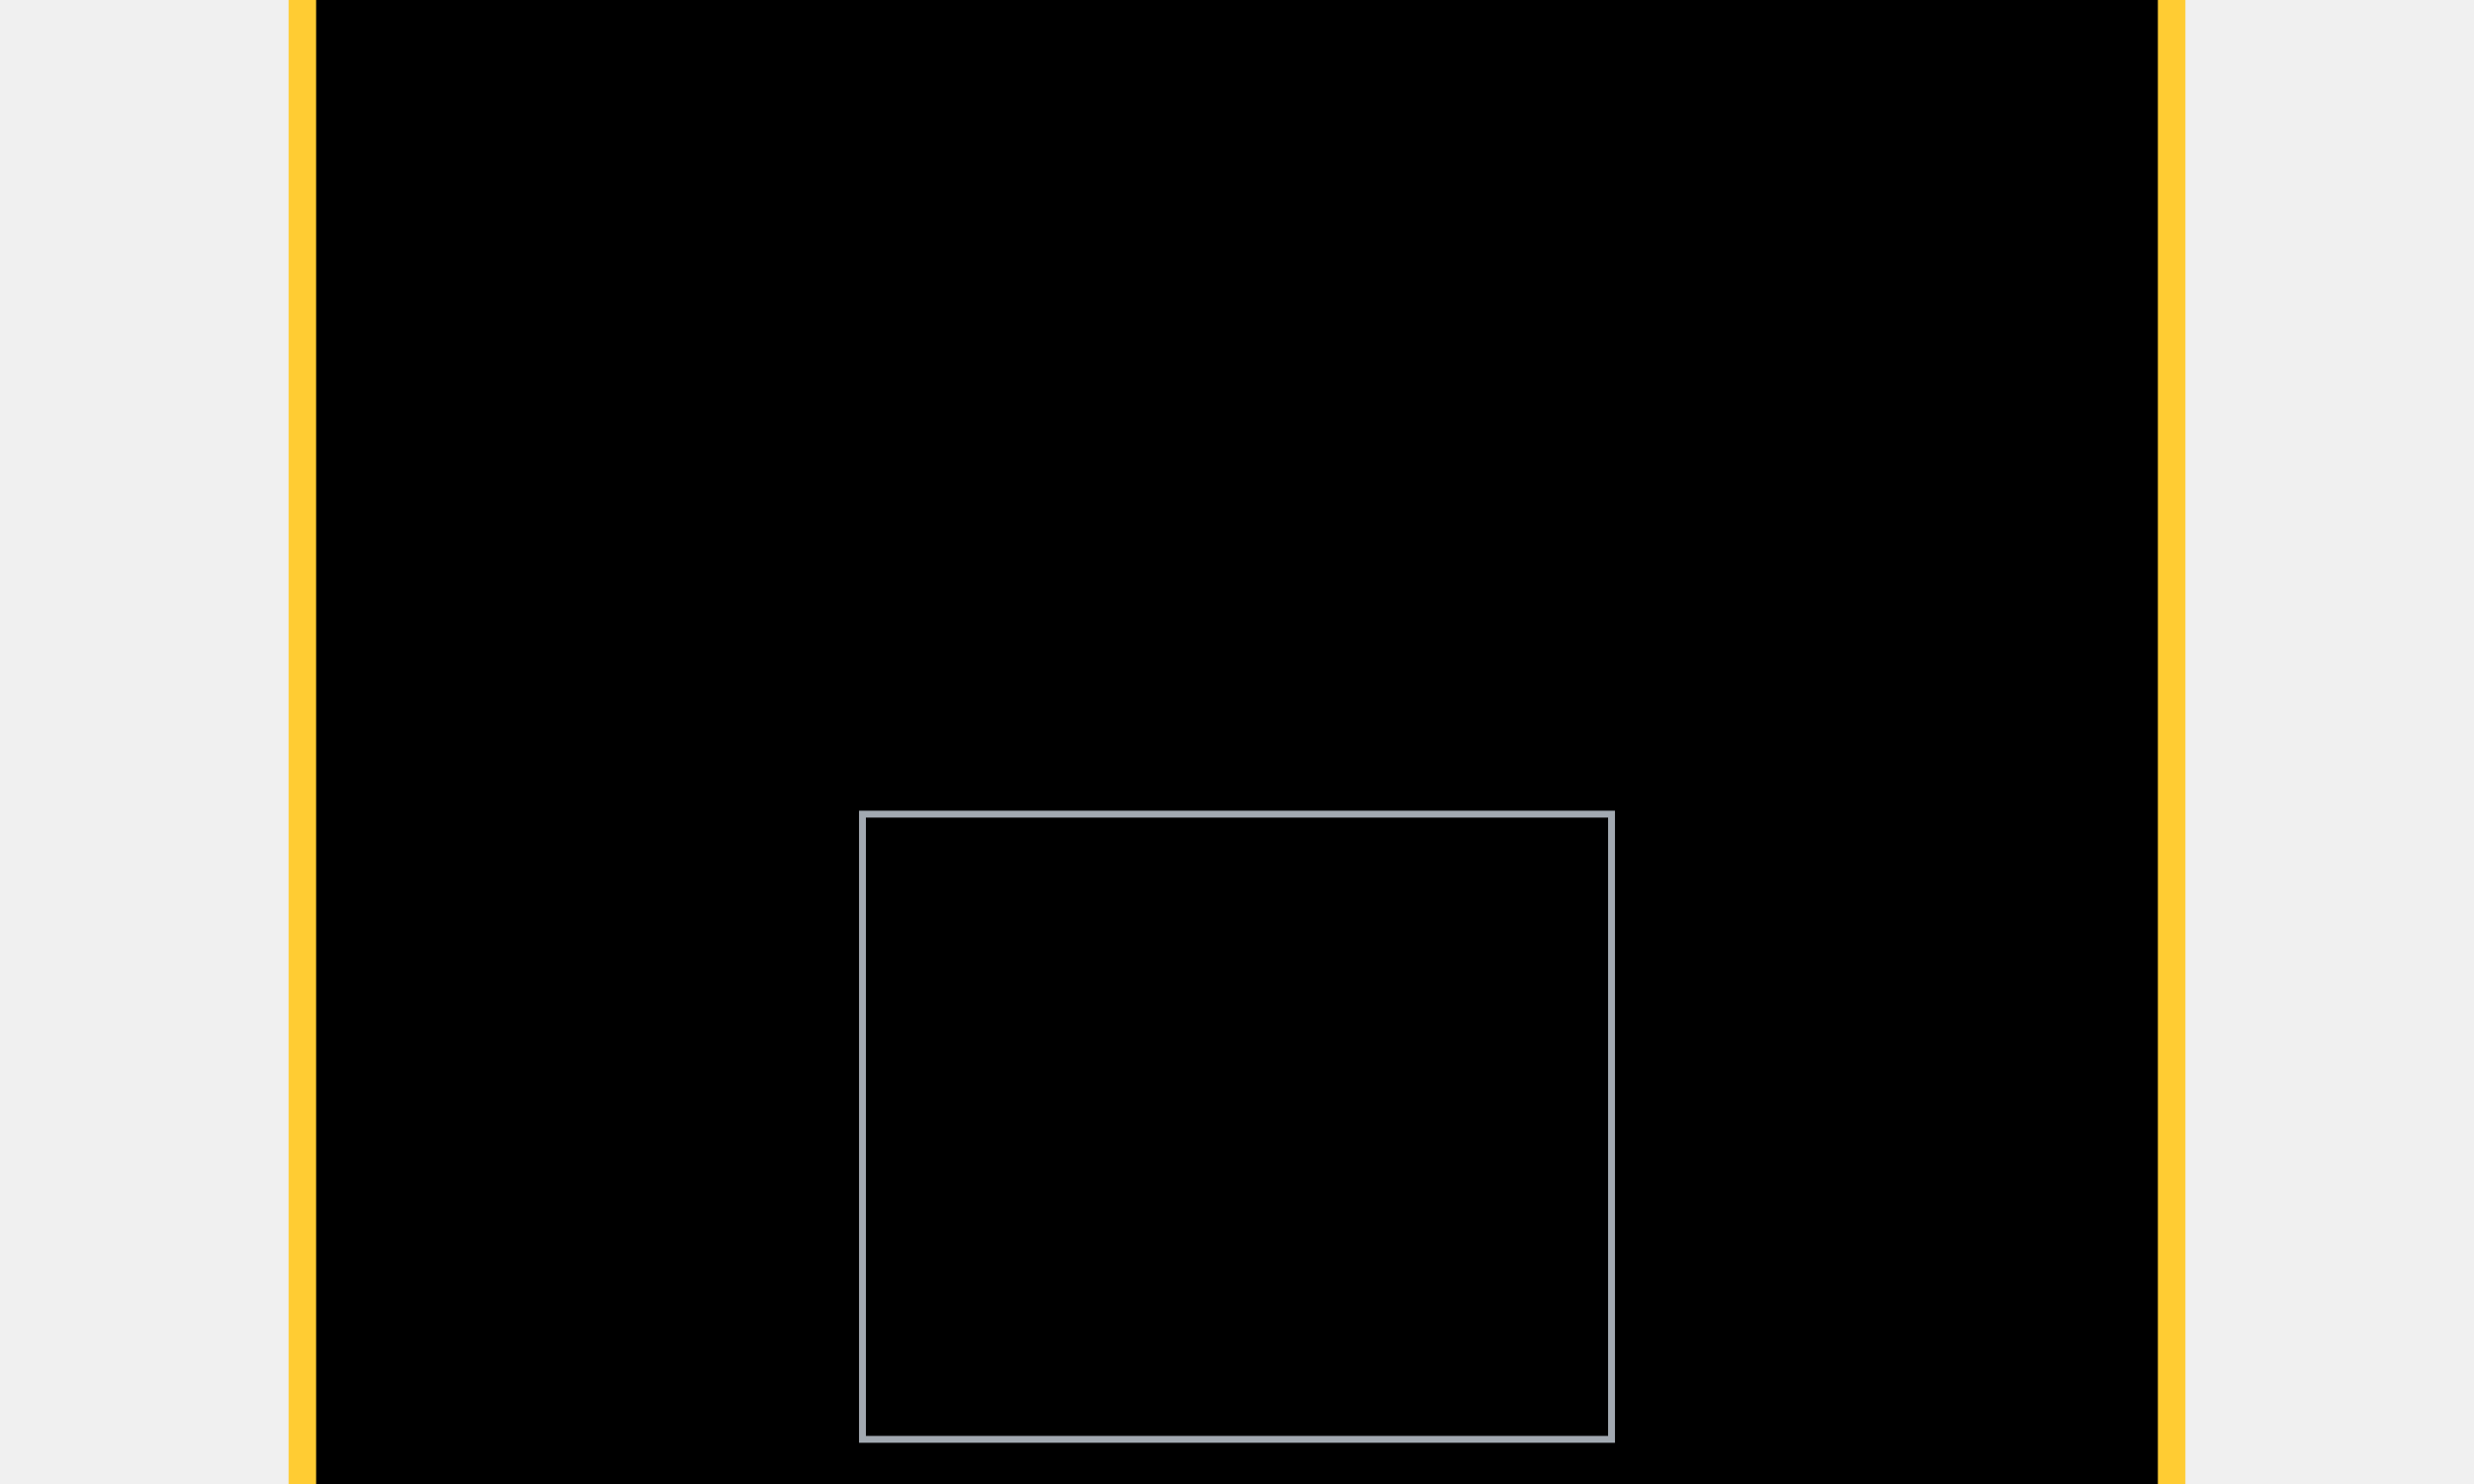
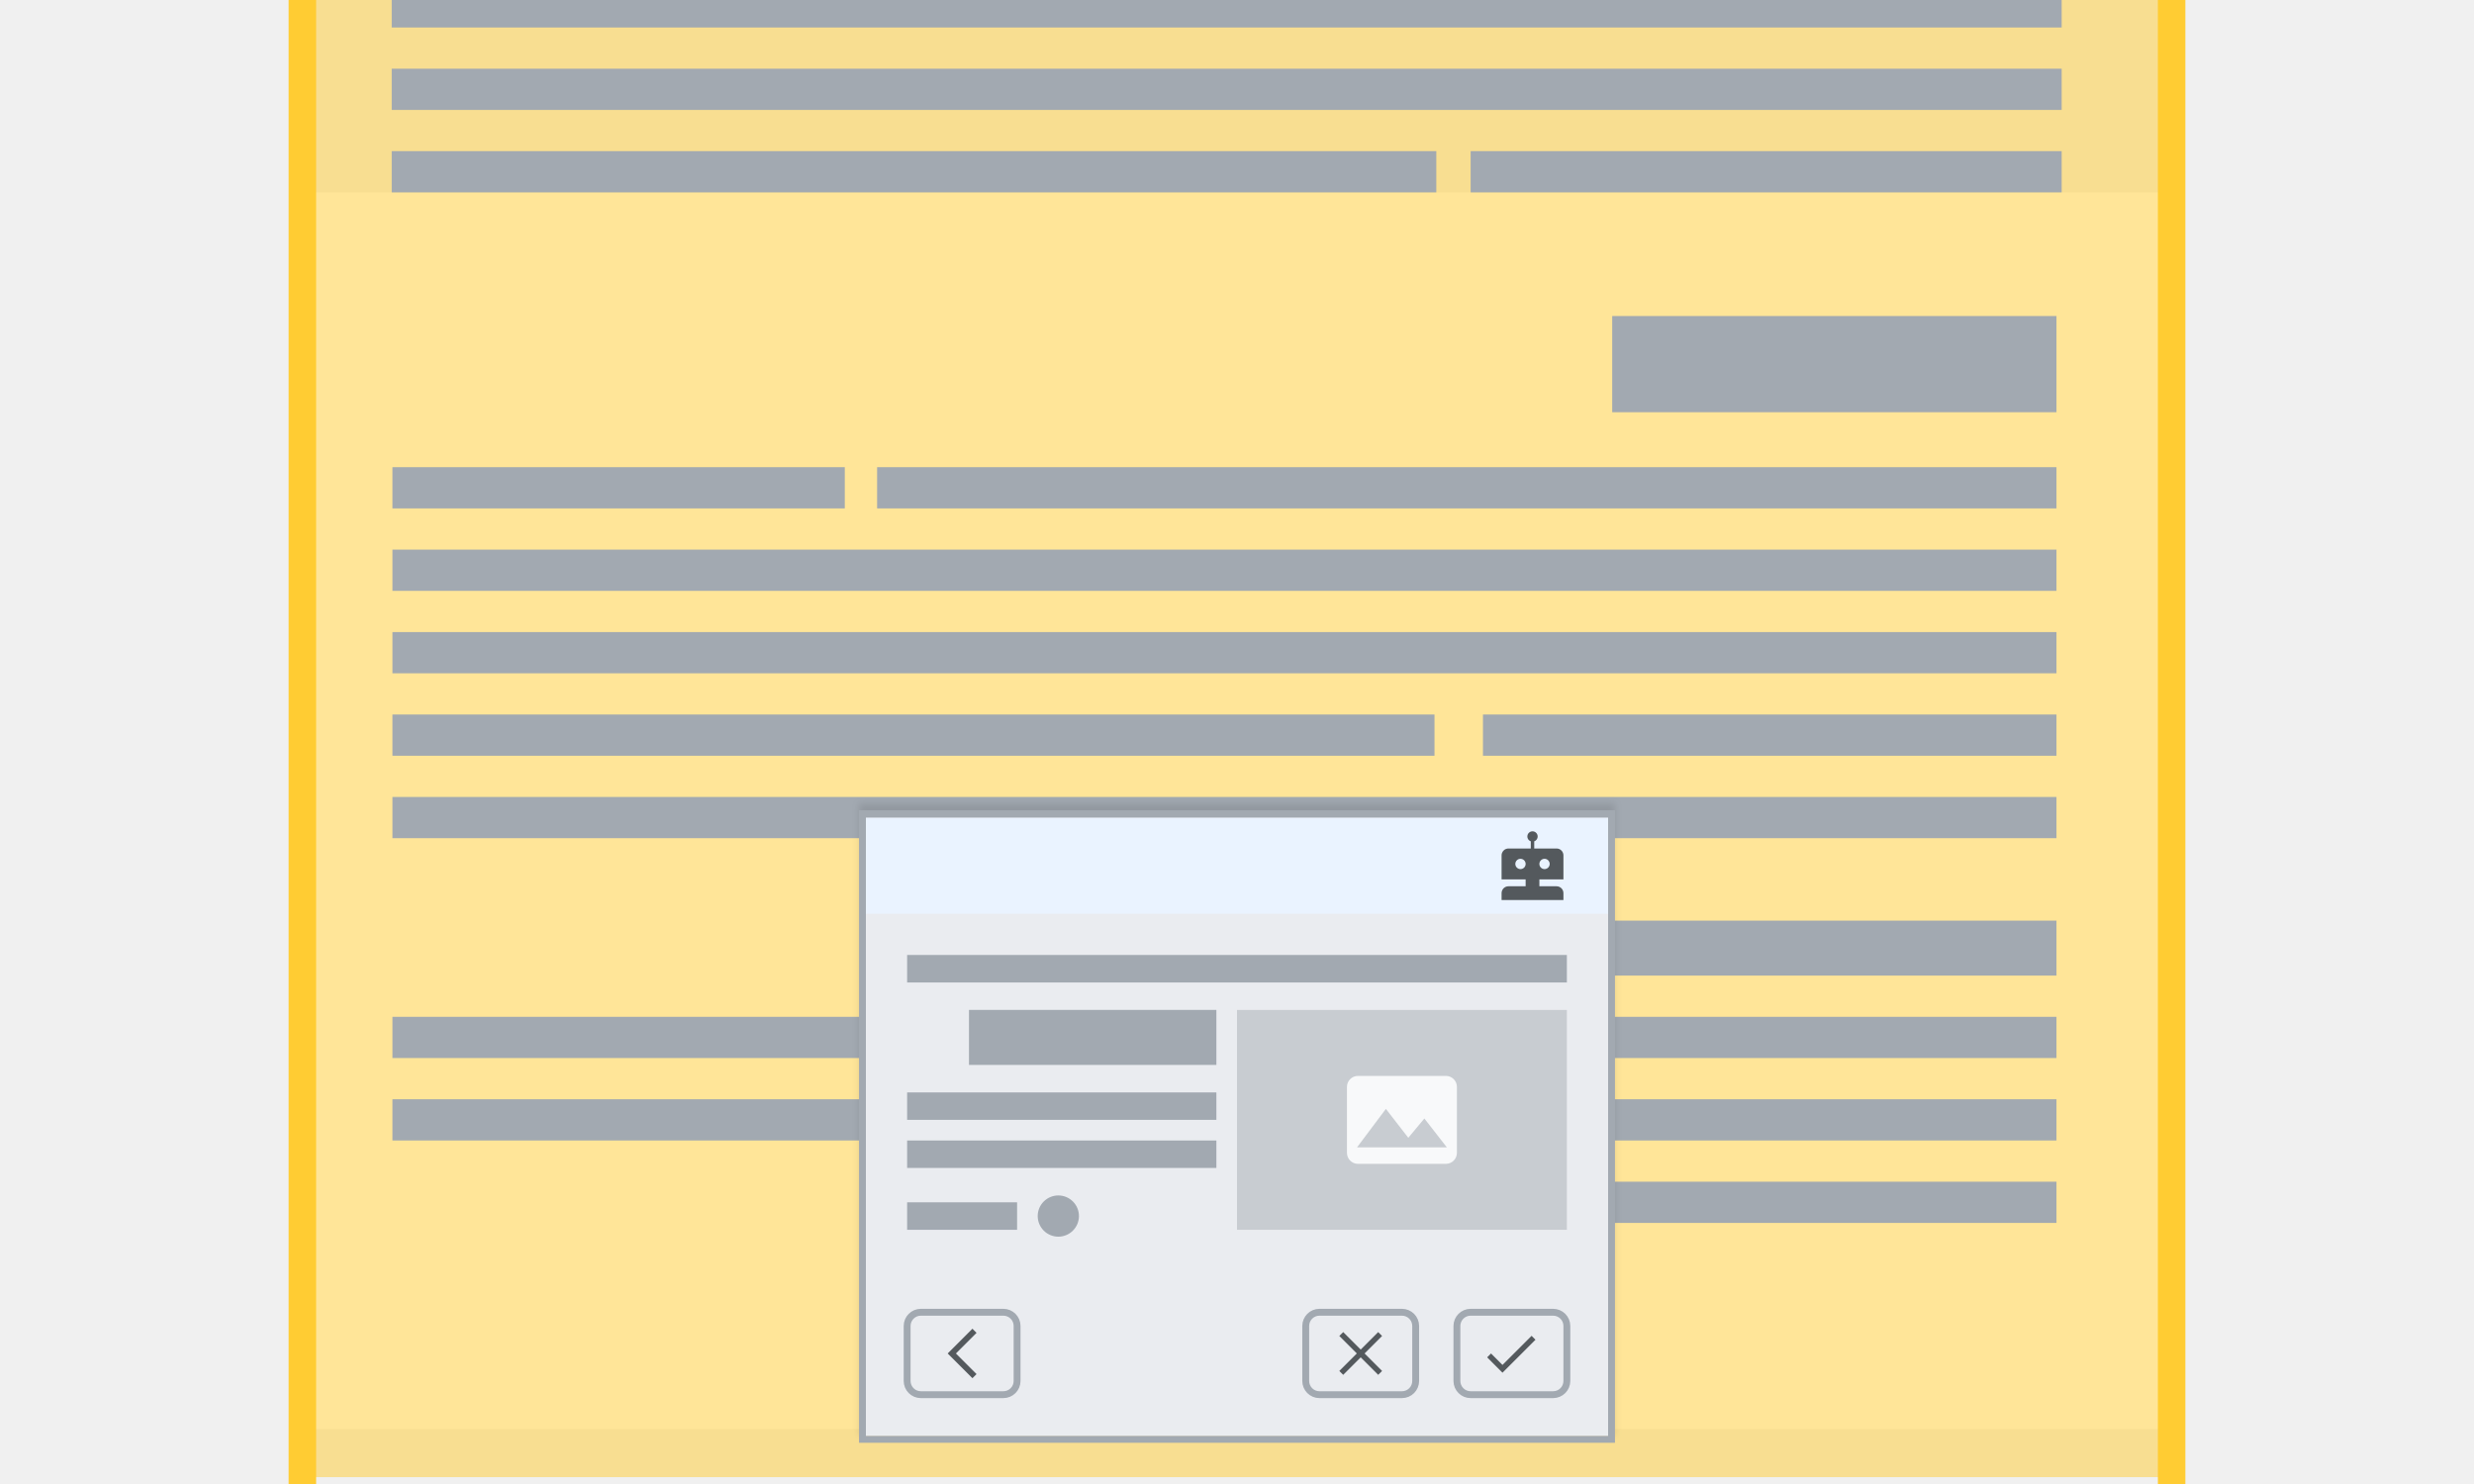
- <svg xmlns="http://www.w3.org/2000/svg" width="360" height="216" viewBox="0 0 360 216">
+ <svg xmlns="http://www.w3.org/2000/svg" width="360" height="216" fill="none" viewBox="0 0 360 216">
  <g clip-path="url(#clip0_548_46077)">
    <mask id="mask0_548_46077" width="360" height="216" x="0" y="0" maskUnits="userSpaceOnUse" style="mask-type:luminance">
      <path fill="#fff" d="M0 0h360v216H0z" />
    </mask>
    <g mask="url(#mask0_548_46077)">
      <mask id="mask1_548_46077" width="360" height="216" x="0" y="0" maskUnits="userSpaceOnUse" style="mask-type:luminance">
        <path fill="#fff" d="M360 0H0v216h360z" />
      </mask>
      <g mask="url(#mask1_548_46077)">
        <path fill="#fff" d="M316 28H44v180h272z" />
        <path fill="#fc3" fill-opacity=".5" d="M316-14H44v229h272z" />
        <path fill="#a2a9b1" d="M57.106 116h242.14v6H57.106zm0 32h242.14v6H57.106zm94.035 12h148.105v6H151.14v-6zm-94.036 0h90.509v6H57.105zm176.316 12h65.825v6h-65.825zm-37.614-38h103.439v8H195.807zm19.983-30h83.456v6H215.79zm-158.685 0h151.632v6H57.105zm.001-12h242.14v6H57.106zm0-12h242.14v6H57.106zm-.001-12h65.825v6H57.105zm70.527 0h171.614v6H127.632zm106.964-22h64.65v14h-64.65zM57 22h152v6H57zm157 0h86v6h-86zM57 10h243v6H57zm0-12h243v6H57z" />
        <path stroke="#fc3" stroke-width="4" d="M316-8H44v229h272z" />
        <g filter="url(#filter0_d_548_46077)">
          <path fill="#fff" d="M126 119h108v90H126z" />
          <path fill="#eaecf0" d="M126 185h108v24H126z" />
          <path fill="#eaecf0" stroke="#a2a9b1" stroke-linecap="square" d="M214 191h12a2 2 0 0 1 2 2v8a2 2 0 0 1-2 2h-12a2 2 0 0 1-2-2v-8a2 2 0 0 1 2-2Z" />
          <path fill="#54595d" fill-rule="evenodd" d="M218.632 198.668 216.964 197l-.564.564 2.232 2.236 4.8-4.8-.564-.568z" clip-rule="evenodd" />
          <path fill="#eaecf0" stroke="#a2a9b1" stroke-linecap="square" d="M134 191h12a2 2 0 0 1 2 2v8a2 2 0 0 1-2 2h-12a2 2 0 0 1-2-2v-8a2 2 0 0 1 2-2Z" />
          <path fill="#54595d" fill-rule="evenodd" d="m141.5 193.4.6.6-3 3 3 3-.6.6-3.6-3.6z" clip-rule="evenodd" />
          <path fill="#eaecf0" stroke="#a2a9b1" stroke-linecap="square" d="M192 191h12a2 2 0 0 1 2 2v8a2 2 0 0 1-2 2h-12a2 2 0 0 1-2-2v-8a2 2 0 0 1 2-2Z" />
          <path fill="#54595d" fill-rule="evenodd" d="m197.435 196.999-2.546-2.545.566-.566 2.546 2.546 2.544-2.545.566.565-2.545 2.545 2.546 2.546-.566.565-2.545-2.545-2.547 2.546-.565-.565z" clip-rule="evenodd" />
          <path fill="#eaecf0" d="M126 119h108v70H126z" />
          <path fill="#a2a9b1" d="M132 159h45v4h-45zm0-20h96v4h-96zm0 27h45v4h-45zm9-19h36v8h-36zm10 30c0-.796.316-1.559.879-2.121a2.996 2.996 0 0 1 4.242 0 2.996 2.996 0 0 1 0 4.242 2.996 2.996 0 0 1-4.242 0A3 3 0 0 1 151 177m-19-2h16v4h-16z" />
          <path fill="#eaf3ff" d="M234 119H126v14h108z" />
          <path fill="#c8ccd1" d="M180 147h48v32h-48z" />
          <path fill="#f8f9fa" fill-rule="evenodd" d="M197.6 156.6h12.8a1.6 1.6 0 0 1 1.6 1.6v9.6a1.6 1.6 0 0 1-1.6 1.6h-12.8a1.6 1.6 0 0 1-1.6-1.6v-9.6a1.6 1.6 0 0 1 1.6-1.6m12.936 10.4-3.272-4.2-2.336 2.808-3.264-4.208-4.2 5.6z" clip-rule="evenodd" />
          <path fill="#54595d" fill-rule="evenodd" d="M223.25 123.5h3.252a.997.997 0 0 1 .998.998V128H224v1h2.502a1 1 0 0 1 .707.293 1 1 0 0 1 .291.707v1h-9v-1c0-.553.447-1 .998-1H222v-1h-3.5v-3.502a1 1 0 0 1 .616-.922c.121-.05.251-.076.382-.076h3.252v-1.043a.75.75 0 1 1 .5 0zm-2 3c.199 0 .39-.079.53-.22a.747.747 0 0 0 0-1.06.747.747 0 0 0-1.06 0 .747.747 0 0 0 0 1.06c.14.141.331.22.53.22m3.5 0c.199 0 .39-.079.53-.22a.747.747 0 0 0 0-1.06.747.747 0 0 0-1.06 0 .747.747 0 0 0 0 1.06c.14.141.331.22.53.22" clip-rule="evenodd" />
          <path stroke="#a2a9b1" stroke-linecap="square" d="M125.5 118.5h109v91h-109z" />
        </g>
      </g>
    </g>
  </g>
  <defs>
    <clipPath id="clip0_548_46077">
      <path fill="#fff" d="M0 0h360v216H0z" />
    </clipPath>
    <filter id="filter0_d_548_46077" width="112" height="94" x="124" y="116" color-interpolation-filters="sRGB" filterUnits="userSpaceOnUse">
      <feFlood flood-opacity="0" result="BackgroundImageFix" />
      <feColorMatrix in="SourceAlpha" result="hardAlpha" values="0 0 0 0 0 0 0 0 0 0 0 0 0 0 0 0 0 0 127 0" />
      <feOffset dy="-1" />
      <feGaussianBlur stdDeviation=".5" />
      <feComposite in2="hardAlpha" operator="out" />
      <feColorMatrix values="0 0 0 0 0 0 0 0 0 0 0 0 0 0 0 0 0 0 0.1 0" />
      <feBlend in2="BackgroundImageFix" result="effect1_dropShadow_548_46077" />
      <feBlend in="SourceGraphic" in2="effect1_dropShadow_548_46077" result="shape" />
    </filter>
  </defs>
</svg>
